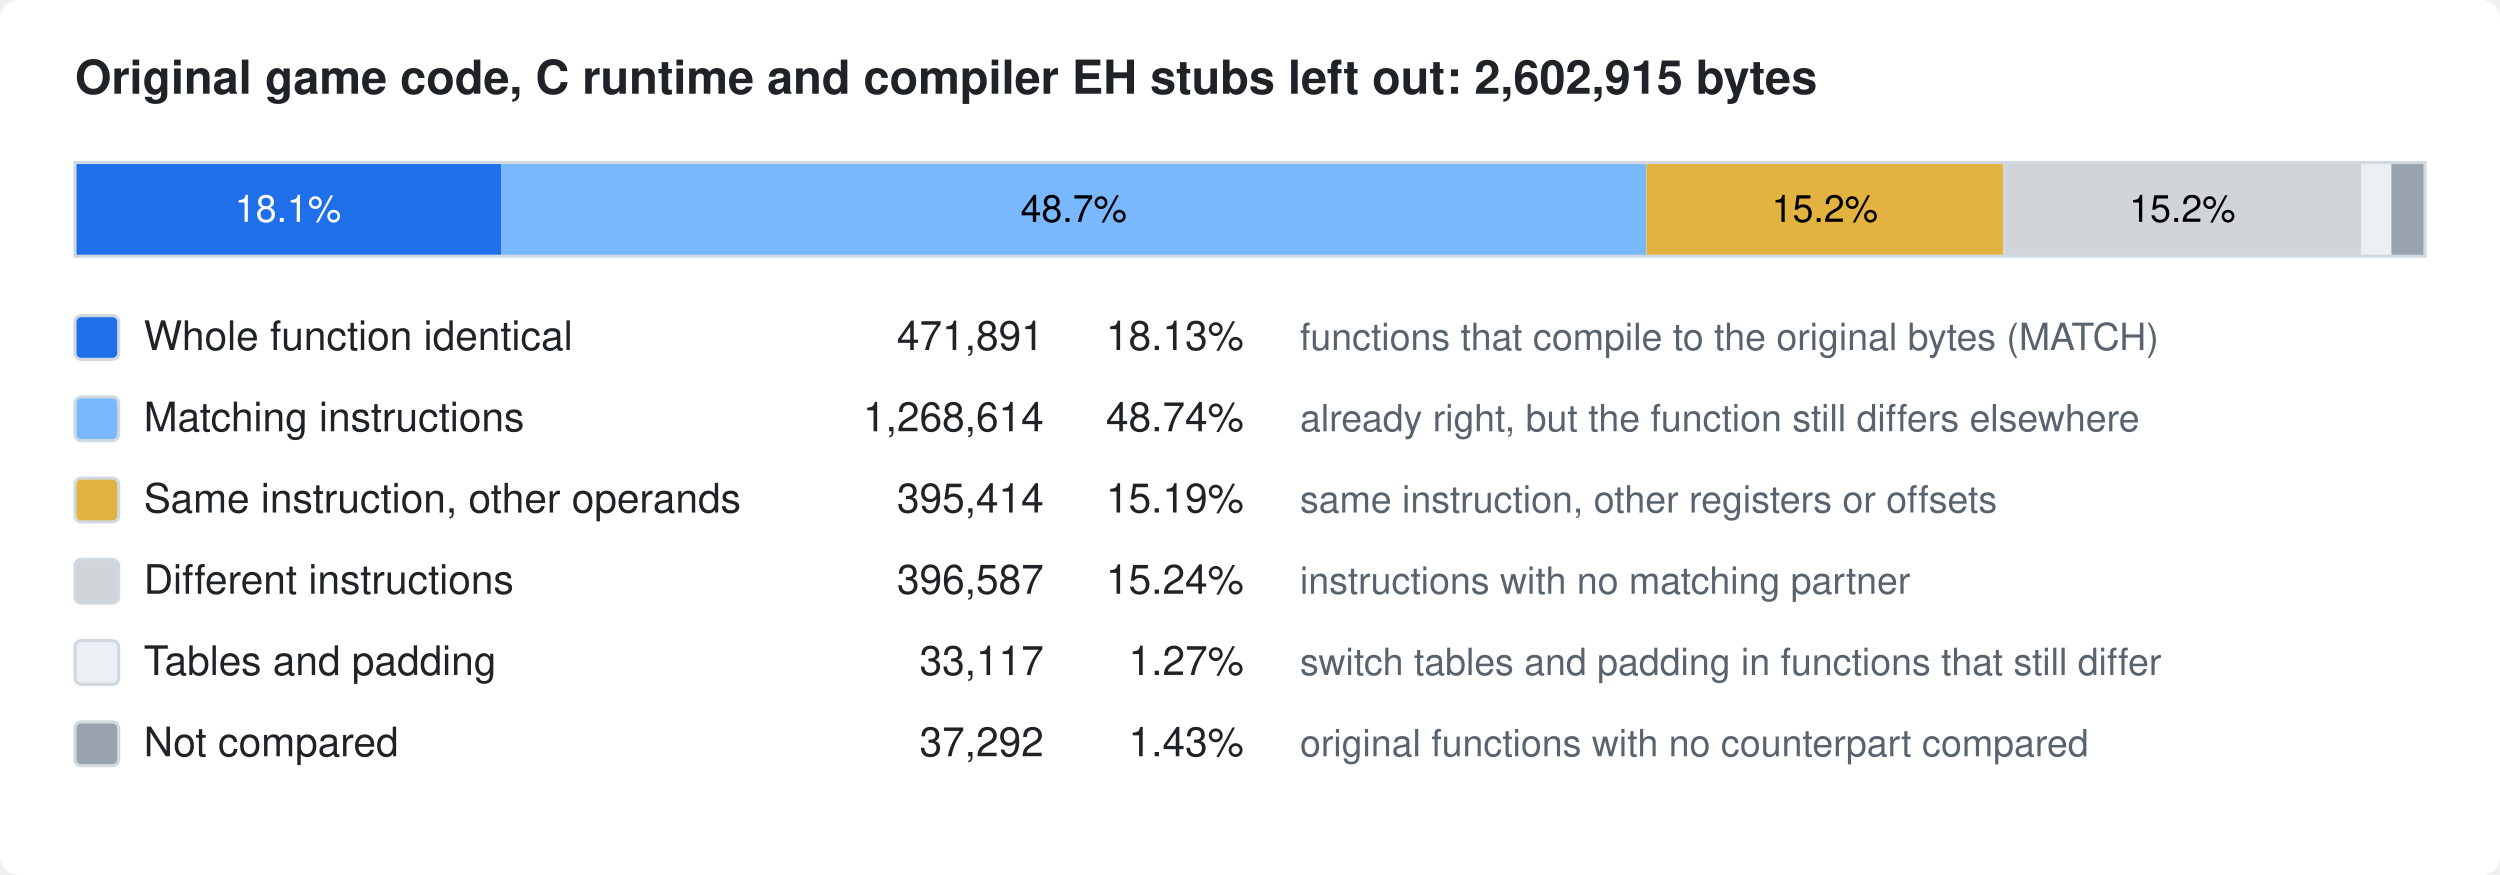
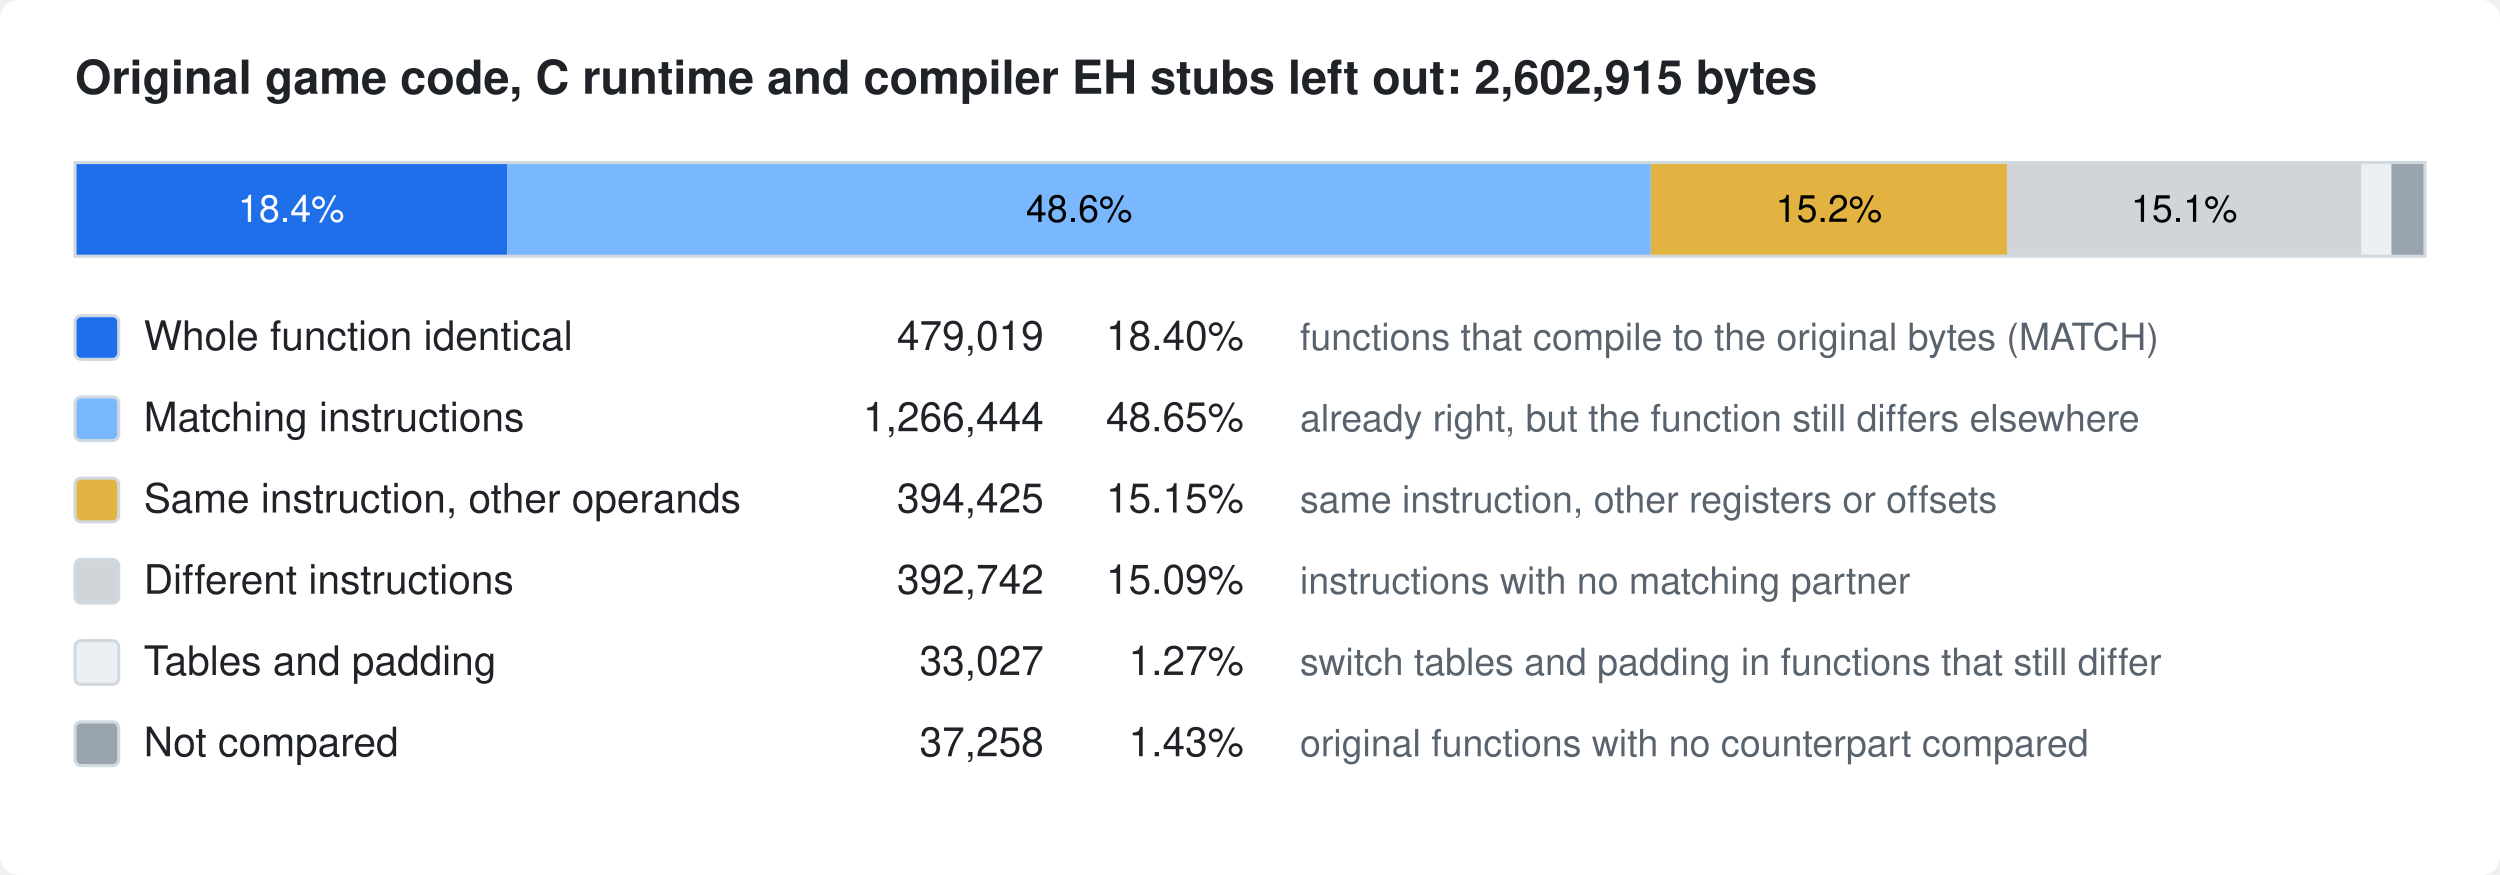
<svg xmlns="http://www.w3.org/2000/svg" width="800" height="280" viewBox="0 0 800 280" font-family="system-ui, -apple-system, Segoe UI, Helvetica, Arial, sans-serif">
  <rect width="800" height="280" rx="6" fill="#ffffff" />
  <text x="24" y="30" font-size="15" font-weight="600" fill="#1f2328">Original game code, C runtime and compiler EH stubs left out: 2,602,915 bytes</text>
-   <rect x="24.00" y="52" width="136.33" height="30" fill="#1f6feb" />
-   <text x="92.17" y="71" font-size="12" text-anchor="middle" fill="#ffffff">18.1%</text>
-   <rect x="160.33" y="52" width="366.51" height="30" fill="#79b8ff" />
-   <text x="343.59" y="71" font-size="12" text-anchor="middle" fill="#000000">48.7%</text>
-   <rect x="526.84" y="52" width="114.24" height="30" fill="#e3b341" />
-   <text x="583.96" y="71" font-size="12" text-anchor="middle" fill="#000000">15.2%</text>
-   <rect x="641.08" y="52" width="114.58" height="30" fill="#d1d5da" />
-   <text x="698.37" y="71" font-size="12" text-anchor="middle" fill="#000000">15.2%</text>
-   <rect x="755.66" y="52" width="9.57" height="30" fill="#eceff3" />
-   <rect x="765.23" y="52" width="10.77" height="30" fill="#9aa4ae" />
+   <rect x="24.00" y="52" width="138.39" height="30" fill="#1f6feb" />
+   <text x="93.20" y="71" font-size="12" text-anchor="middle" fill="#ffffff">18.4%</text>
+   <rect x="162.39" y="52" width="365.88" height="30" fill="#79b8ff" />
+   <text x="345.33" y="71" font-size="12" text-anchor="middle" fill="#000000">48.6%</text>
+   <rect x="528.28" y="52" width="113.95" height="30" fill="#e3b341" />
+   <text x="585.25" y="71" font-size="12" text-anchor="middle" fill="#000000">15.2%</text>
+   <rect x="642.23" y="52" width="113.47" height="30" fill="#d1d5da" />
+   <text x="698.96" y="71" font-size="12" text-anchor="middle" fill="#000000">15.1%</text>
+   <rect x="755.69" y="52" width="9.54" height="30" fill="#eceff3" />
+   <rect x="765.24" y="52" width="10.76" height="30" fill="#9aa4ae" />
  <rect x="24" y="52" width="752" height="30" fill="none" stroke="#d1d9e0" />
  <rect x="24" y="101" width="14" height="14" rx="2" fill="#1f6feb" stroke="#d1d9e0" />
  <text x="46" y="112" font-size="13" fill="#1f2328">Whole function identical</text>
-   <text x="334" y="112" font-size="13" text-anchor="end" fill="#1f2328">471,891</text>
-   <text x="398" y="112" font-size="13" text-anchor="end" fill="#1f2328">18.13%</text>
+   <text x="334" y="112" font-size="13" text-anchor="end" fill="#1f2328">479,019</text>
+   <text x="398" y="112" font-size="13" text-anchor="end" fill="#1f2328">18.40%</text>
  <text x="416" y="112" font-size="12" fill="#59636e">functions that compile to the original bytes (MATCH)</text>
  <rect x="24" y="127" width="14" height="14" rx="2" fill="#79b8ff" stroke="#d1d9e0" />
  <text x="46" y="138" font-size="13" fill="#1f2328">Matching instructions</text>
-   <text x="334" y="138" font-size="13" text-anchor="end" fill="#1f2328">1,268,614</text>
-   <text x="398" y="138" font-size="13" text-anchor="end" fill="#1f2328">48.74%</text>
+   <text x="334" y="138" font-size="13" text-anchor="end" fill="#1f2328">1,266,444</text>
+   <text x="398" y="138" font-size="13" text-anchor="end" fill="#1f2328">48.65%</text>
  <text x="416" y="138" font-size="12" fill="#59636e">already right, but the function still differs elsewhere</text>
  <rect x="24" y="153" width="14" height="14" rx="2" fill="#e3b341" stroke="#d1d9e0" />
  <text x="46" y="164" font-size="13" fill="#1f2328">Same instruction, other operands</text>
-   <text x="334" y="164" font-size="13" text-anchor="end" fill="#1f2328">395,414</text>
-   <text x="398" y="164" font-size="13" text-anchor="end" fill="#1f2328">15.19%</text>
+   <text x="334" y="164" font-size="13" text-anchor="end" fill="#1f2328">394,425</text>
+   <text x="398" y="164" font-size="13" text-anchor="end" fill="#1f2328">15.15%</text>
  <text x="416" y="164" font-size="12" fill="#59636e">same instruction, other registers or offsets</text>
  <rect x="24" y="179" width="14" height="14" rx="2" fill="#d1d5da" stroke="#d1d9e0" />
  <text x="46" y="190" font-size="13" fill="#1f2328">Different instructions</text>
-   <text x="334" y="190" font-size="13" text-anchor="end" fill="#1f2328">396,587</text>
-   <text x="398" y="190" font-size="13" text-anchor="end" fill="#1f2328">15.24%</text>
+   <text x="334" y="190" font-size="13" text-anchor="end" fill="#1f2328">392,742</text>
+   <text x="398" y="190" font-size="13" text-anchor="end" fill="#1f2328">15.09%</text>
  <text x="416" y="190" font-size="12" fill="#59636e">instructions with no matching partner</text>
  <rect x="24" y="205" width="14" height="14" rx="2" fill="#eceff3" stroke="#d1d9e0" />
  <text x="46" y="216" font-size="13" fill="#1f2328">Tables and padding</text>
-   <text x="334" y="216" font-size="13" text-anchor="end" fill="#1f2328">33,117</text>
+   <text x="334" y="216" font-size="13" text-anchor="end" fill="#1f2328">33,027</text>
  <text x="398" y="216" font-size="13" text-anchor="end" fill="#1f2328">1.27%</text>
  <text x="416" y="216" font-size="12" fill="#59636e">switch tables and padding in functions that still differ</text>
  <rect x="24" y="231" width="14" height="14" rx="2" fill="#9aa4ae" stroke="#d1d9e0" />
  <text x="46" y="242" font-size="13" fill="#1f2328">Not compared</text>
-   <text x="334" y="242" font-size="13" text-anchor="end" fill="#1f2328">37,292</text>
+   <text x="334" y="242" font-size="13" text-anchor="end" fill="#1f2328">37,258</text>
  <text x="398" y="242" font-size="13" text-anchor="end" fill="#1f2328">1.43%</text>
  <text x="416" y="242" font-size="12" fill="#59636e">original functions with no counterpart compared</text>
</svg>
